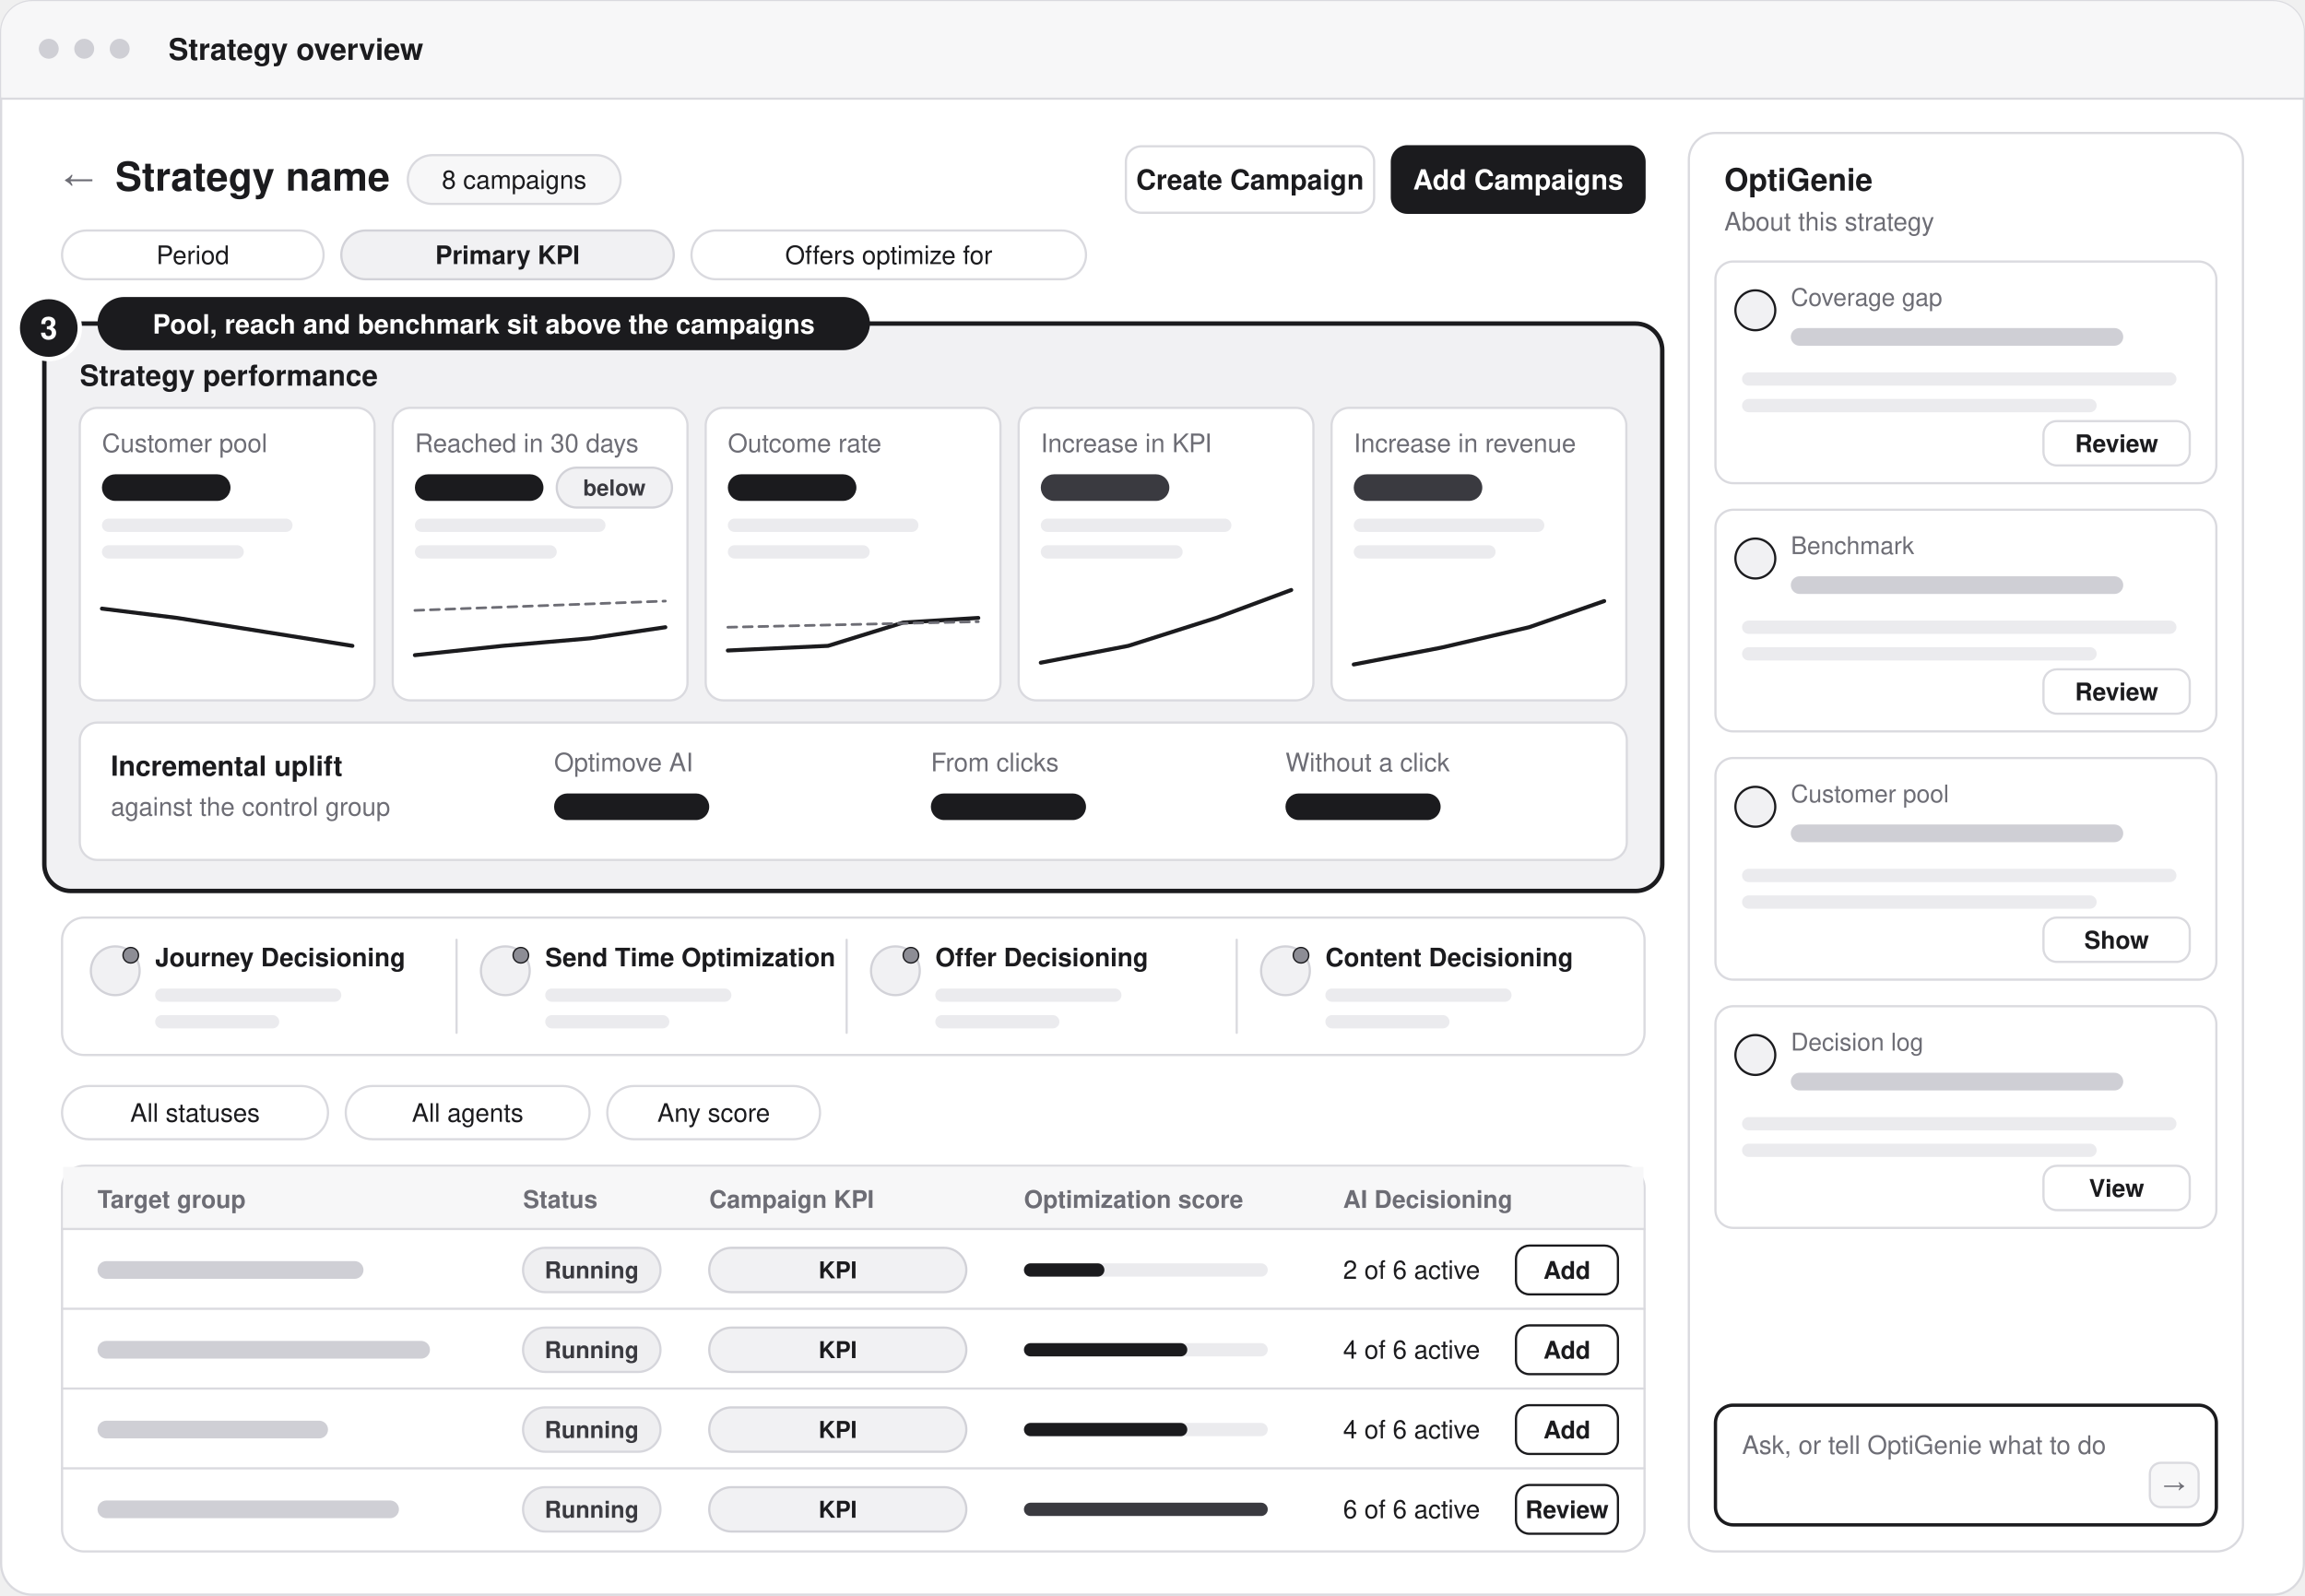
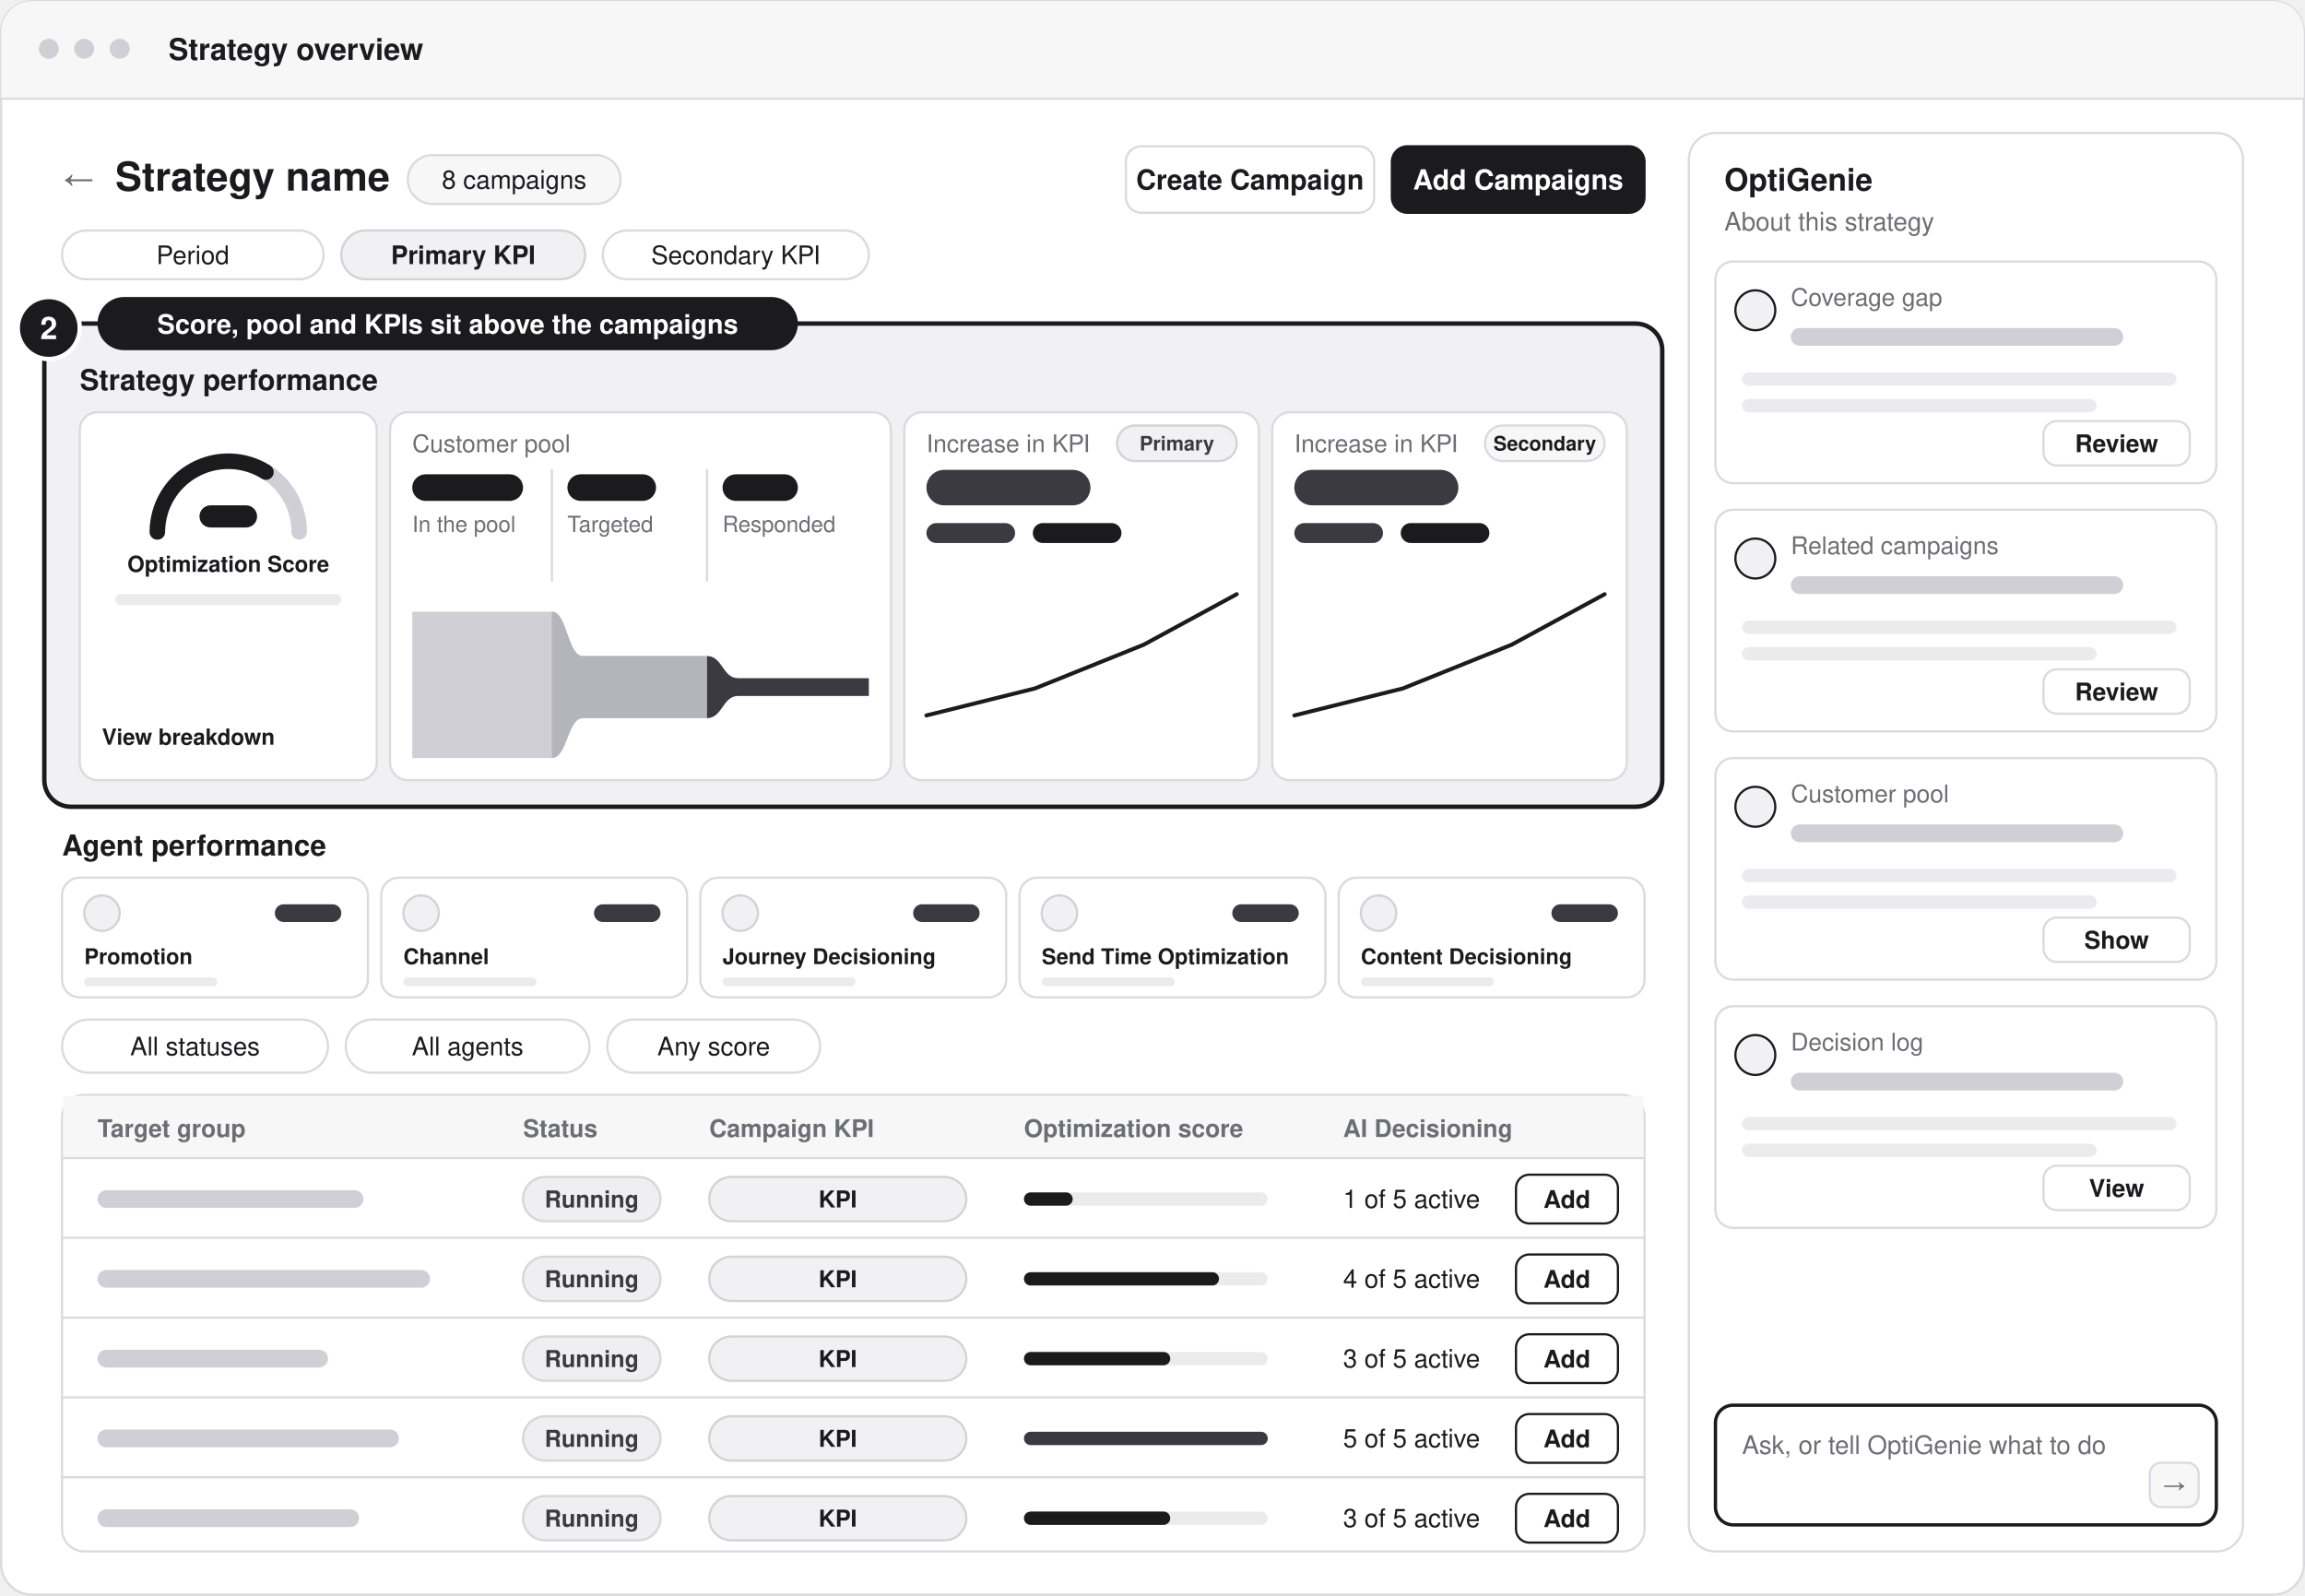
<svg xmlns="http://www.w3.org/2000/svg" width="1040" height="720" viewBox="0 0 1040 720" font-family="'Helvetica Neue', Helvetica, Arial, sans-serif">
  <defs>
    <clipPath id="win">
      <rect x="0.5" y="0.5" width="1039" height="719" rx="14" />
    </clipPath>
  </defs>
  <rect x="0.5" y="0.5" width="1039" height="719" rx="14" fill="#ffffff" stroke="#dadadf" />
  <g clip-path="url(#win)">
    <rect x="0" y="0" width="1040" height="44" fill="#f7f7f8" />
    <path d="M0 44.5L1040 44.5" stroke="#dadadf" stroke-width="1" fill="none" stroke-linecap="round" />
    <circle cx="22" cy="22" r="4.5" fill="#cfcfd5" />
    <circle cx="38" cy="22" r="4.5" fill="#cfcfd5" />
    <circle cx="54" cy="22" r="4.5" fill="#cfcfd5" />
    <text x="76" y="27" font-size="13.5" font-weight="600" fill="#1b1b1e">Strategy overview</text>
    <text x="28" y="86" font-size="15" font-weight="400" fill="#6d6d75">←</text>
    <text x="52" y="86" font-size="18" font-weight="700" fill="#1b1b1e">Strategy name</text>
    <rect x="184" y="70" width="96" height="22" rx="11.0" fill="#f7f7f8" stroke="#dadadf" stroke-width="1" />
    <text x="232.0" y="85.14" font-size="11.5" font-weight="400" fill="#1b1b1e" text-anchor="middle">8 campaigns</text>
    <rect x="508" y="66" width="112" height="30" rx="7" fill="#ffffff" stroke="#dadadf" stroke-width="1" />
    <text x="564.0" y="85.5" font-size="12.5" font-weight="600" fill="#1b1b1e" text-anchor="middle">Create Campaign</text>
    <rect x="628" y="66" width="114" height="30" rx="7" fill="#1b1b1e" stroke="#1b1b1e" stroke-width="1" />
    <text x="685.0" y="85.5" font-size="12.5" font-weight="600" fill="#ffffff" text-anchor="middle">Add Campaigns</text>
    <rect x="28" y="104" width="118" height="22" rx="11.0" fill="#ffffff" stroke="#dadadf" stroke-width="1" />
    <text x="87.0" y="119.14" font-size="11.5" font-weight="400" fill="#1b1b1e" text-anchor="middle">Period</text>
-     <rect x="154" y="104" width="150" height="22" rx="11.0" fill="#f1f1f3" stroke="#d2d2d8" stroke-width="1" />
-     <text x="229.0" y="119.14" font-size="11.5" font-weight="600" fill="#1b1b1e" text-anchor="middle">Primary KPI</text>
-     <rect x="312" y="104" width="178" height="22" rx="11.0" fill="#ffffff" stroke="#dadadf" stroke-width="1" />
-     <text x="401.0" y="119.14" font-size="11.5" font-weight="400" fill="#1b1b1e" text-anchor="middle">Offers optimize for</text>
-     <rect x="20" y="146" width="730" height="256" rx="12" fill="#f1f1f3" stroke="#1b1b1e" stroke-width="2" />
+     <rect x="154" y="104" width="110" height="22" rx="11.0" fill="#f1f1f3" stroke="#d2d2d8" stroke-width="1" />
+     <text x="209.0" y="119.14" font-size="11.5" font-weight="600" fill="#1b1b1e" text-anchor="middle">Primary KPI</text>
+     <rect x="272" y="104" width="120" height="22" rx="11.0" fill="#ffffff" stroke="#dadadf" stroke-width="1" />
+     <text x="332.0" y="119.14" font-size="11.5" font-weight="400" fill="#1b1b1e" text-anchor="middle">Secondary KPI</text>
+     <rect x="20" y="146" width="730" height="218" rx="12" fill="#f1f1f3" stroke="#1b1b1e" stroke-width="2" />
    <circle cx="22" cy="148" r="14" fill="#1b1b1e" stroke="#ffffff" stroke-width="2" />
-     <text x="22" y="153" font-size="14" font-weight="700" fill="#ffffff" text-anchor="middle">3</text>
-     <rect x="44" y="134" width="348.5" height="24" rx="12" fill="#1b1b1e" />
-     <text x="218.25" y="150.5" font-size="12" font-weight="600" fill="#ffffff" text-anchor="middle">Pool, reach and benchmark sit above the campaigns</text>
-     <text x="36" y="174" font-size="13" font-weight="700" fill="#1b1b1e">Strategy performance</text>
-     <rect x="36.0" y="184" width="133" height="132" rx="8" fill="#ffffff" stroke="#dadadf" stroke-width="1" />
-     <text x="46.0" y="204" font-size="11.5" font-weight="400" fill="#6d6d75">Customer pool</text>
-     <rect x="46.0" y="214" width="58" height="12" rx="6.0" fill="#1b1b1e" />
-     <rect x="46.0" y="234" width="86" height="6" rx="3.0" fill="#ebebee" />
-     <rect x="46.0" y="246" width="64" height="6" rx="3.0" fill="#ebebee" />
-     <path d="M46.0 274.6 L79.9 278.8 L119.5 285.1 L159.0 291.4" stroke="#1b1b1e" stroke-width="1.8" fill="none" stroke-linecap="round" stroke-linejoin="round" />
-     <rect x="177.2" y="184" width="133" height="132" rx="8" fill="#ffffff" stroke="#dadadf" stroke-width="1" />
-     <text x="187.2" y="204" font-size="11.5" font-weight="400" fill="#6d6d75">Reached in 30 days</text>
-     <rect x="187.2" y="214" width="58" height="12" rx="6.0" fill="#1b1b1e" />
-     <rect x="187.2" y="234" width="86" height="6" rx="3.0" fill="#ebebee" />
-     <rect x="187.2" y="246" width="64" height="6" rx="3.0" fill="#ebebee" />
-     <path d="M187.2 295.6 L226.8 291.4 L266.3 288.0 L300.2 283.0" stroke="#1b1b1e" stroke-width="1.8" fill="none" stroke-linecap="round" stroke-linejoin="round" />
-     <path d="M187.2 275.4 L300.2 271.2" stroke="#6d6d75" stroke-width="1.2" fill="none" stroke-linecap="round" stroke-linejoin="round" stroke-dasharray="4 3" />
-     <rect x="251.2" y="211" width="52" height="18" rx="9.0" fill="#f1f1f3" stroke="#d2d2d8" stroke-width="1" />
-     <text x="277.2" y="223.6" font-size="10" font-weight="600" fill="#3a3a40" text-anchor="middle">below</text>
-     <rect x="318.4" y="184" width="133" height="132" rx="8" fill="#ffffff" stroke="#dadadf" stroke-width="1" />
-     <text x="328.4" y="204" font-size="11.5" font-weight="400" fill="#6d6d75">Outcome rate</text>
-     <rect x="328.4" y="214" width="58" height="12" rx="6.0" fill="#1b1b1e" />
-     <rect x="328.4" y="234" width="86" height="6" rx="3.0" fill="#ebebee" />
-     <rect x="328.4" y="246" width="64" height="6" rx="3.0" fill="#ebebee" />
-     <path d="M328.4 293.5 L373.6 291.4 L407.5 280.9 L441.4 278.8" stroke="#1b1b1e" stroke-width="1.8" fill="none" stroke-linecap="round" stroke-linejoin="round" />
-     <path d="M328.4 283.0 L441.4 280.5" stroke="#6d6d75" stroke-width="1.2" fill="none" stroke-linecap="round" stroke-linejoin="round" stroke-dasharray="4 3" />
-     <rect x="459.6" y="184" width="133" height="132" rx="8" fill="#ffffff" stroke="#dadadf" stroke-width="1" />
-     <text x="469.6" y="204" font-size="11.5" font-weight="400" fill="#6d6d75">Increase in KPI</text>
-     <rect x="469.6" y="214" width="58" height="12" rx="6.0" fill="#3a3a40" />
-     <rect x="469.6" y="234" width="86" height="6" rx="3.0" fill="#ebebee" />
-     <rect x="469.6" y="246" width="64" height="6" rx="3.0" fill="#ebebee" />
-     <path d="M469.6 299.0 L509.1 291.4 L548.7 278.8 L582.6 266.2" stroke="#1b1b1e" stroke-width="1.8" fill="none" stroke-linecap="round" stroke-linejoin="round" />
-     <rect x="600.8" y="184" width="133" height="132" rx="8" fill="#ffffff" stroke="#dadadf" stroke-width="1" />
-     <text x="610.8" y="204" font-size="11.5" font-weight="400" fill="#6d6d75">Increase in revenue</text>
-     <rect x="610.8" y="214" width="58" height="12" rx="6.0" fill="#3a3a40" />
-     <rect x="610.8" y="234" width="86" height="6" rx="3.0" fill="#ebebee" />
-     <rect x="610.8" y="246" width="64" height="6" rx="3.0" fill="#ebebee" />
-     <path d="M610.8 299.8 L650.3 292.2 L689.9 283.0 L723.8 271.2" stroke="#1b1b1e" stroke-width="1.8" fill="none" stroke-linecap="round" stroke-linejoin="round" />
-     <rect x="36" y="326" width="698" height="62" rx="8" fill="#ffffff" stroke="#dadadf" stroke-width="1" />
-     <text x="50" y="350" font-size="12.5" font-weight="600" fill="#1b1b1e">Incremental uplift</text>
-     <text x="50" y="368" font-size="11.5" font-weight="400" fill="#6d6d75">against the control group</text>
-     <text x="250" y="348" font-size="11.5" font-weight="400" fill="#6d6d75">Optimove AI</text>
-     <rect x="250" y="358" width="70" height="12" rx="6.0" fill="#1b1b1e" />
-     <text x="420" y="348" font-size="11.5" font-weight="400" fill="#6d6d75">From clicks</text>
-     <rect x="420" y="358" width="70" height="12" rx="6.0" fill="#1b1b1e" />
-     <text x="580" y="348" font-size="11.5" font-weight="400" fill="#6d6d75">Without a click</text>
-     <rect x="580" y="358" width="70" height="12" rx="6.0" fill="#1b1b1e" />
-     <rect x="28" y="414" width="714" height="62" rx="10" fill="#ffffff" stroke="#dadadf" stroke-width="1" />
-     <circle cx="52" cy="438" r="11" fill="#f1f1f3" stroke="#d2d2d8" />
-     <circle cx="59" cy="431" r="3.5" fill="#8d8d95" stroke="#1b1b1e" stroke-width=".6" />
-     <text x="70" y="436" font-size="11.5" font-weight="600" fill="#1b1b1e">Journey Decisioning</text>
-     <rect x="70" y="446" width="84" height="6" rx="3.0" fill="#ebebee" />
-     <rect x="70" y="458" width="56" height="6" rx="3.0" fill="#ebebee" />
-     <circle cx="228" cy="438" r="11" fill="#f1f1f3" stroke="#d2d2d8" />
-     <circle cx="235" cy="431" r="3.5" fill="#8d8d95" stroke="#1b1b1e" stroke-width=".6" />
-     <text x="246" y="436" font-size="11.5" font-weight="600" fill="#1b1b1e">Send Time Optimization</text>
-     <rect x="246" y="446" width="84" height="6" rx="3.0" fill="#ebebee" />
-     <rect x="246" y="458" width="56" height="6" rx="3.0" fill="#ebebee" />
-     <path d="M206 424L206 466" stroke="#dadadf" stroke-width="1" fill="none" stroke-linecap="round" />
-     <circle cx="404" cy="438" r="11" fill="#f1f1f3" stroke="#d2d2d8" />
-     <circle cx="411" cy="431" r="3.5" fill="#8d8d95" stroke="#1b1b1e" stroke-width=".6" />
-     <text x="422" y="436" font-size="11.5" font-weight="600" fill="#1b1b1e">Offer Decisioning</text>
-     <rect x="422" y="446" width="84" height="6" rx="3.0" fill="#ebebee" />
-     <rect x="422" y="458" width="56" height="6" rx="3.0" fill="#ebebee" />
-     <path d="M382 424L382 466" stroke="#dadadf" stroke-width="1" fill="none" stroke-linecap="round" />
-     <circle cx="580" cy="438" r="11" fill="#f1f1f3" stroke="#d2d2d8" />
-     <circle cx="587" cy="431" r="3.5" fill="#8d8d95" stroke="#1b1b1e" stroke-width=".6" />
-     <text x="598" y="436" font-size="11.5" font-weight="600" fill="#1b1b1e">Content Decisioning</text>
-     <rect x="598" y="446" width="84" height="6" rx="3.0" fill="#ebebee" />
-     <rect x="598" y="458" width="56" height="6" rx="3.0" fill="#ebebee" />
-     <path d="M558 424L558 466" stroke="#dadadf" stroke-width="1" fill="none" stroke-linecap="round" />
-     <rect x="28" y="490" width="120" height="24" rx="12.0" fill="#ffffff" stroke="#dadadf" stroke-width="1" />
-     <text x="88.0" y="506.14" font-size="11.5" font-weight="400" fill="#1b1b1e" text-anchor="middle">All statuses</text>
-     <rect x="156" y="490" width="110" height="24" rx="12.0" fill="#ffffff" stroke="#dadadf" stroke-width="1" />
-     <text x="211.0" y="506.14" font-size="11.5" font-weight="400" fill="#1b1b1e" text-anchor="middle">All agents</text>
-     <rect x="274" y="490" width="96" height="24" rx="12.0" fill="#ffffff" stroke="#dadadf" stroke-width="1" />
-     <text x="322.0" y="506.14" font-size="11.5" font-weight="400" fill="#1b1b1e" text-anchor="middle">Any score</text>
-     <rect x="28" y="526" width="714" height="174" rx="10" fill="#ffffff" stroke="#dadadf" stroke-width="1" />
-     <rect x="28.5" y="526.5" width="713" height="28" rx="0" fill="#f7f7f8" />
-     <text x="44" y="545" font-size="11" font-weight="600" fill="#6d6d75">Target group</text>
-     <text x="236" y="545" font-size="11" font-weight="600" fill="#6d6d75">Status</text>
-     <text x="320" y="545" font-size="11" font-weight="600" fill="#6d6d75">Campaign KPI</text>
-     <text x="462" y="545" font-size="11" font-weight="600" fill="#6d6d75">Optimization score</text>
-     <text x="606" y="545" font-size="11" font-weight="600" fill="#6d6d75">AI Decisioning</text>
-     <path d="M28 554.5L742 554.5" stroke="#dadadf" stroke-width="1" fill="none" stroke-linecap="round" />
-     <rect x="44" y="569" width="120" height="8" rx="4.0" fill="#cfcfd5" />
-     <rect x="236" y="563" width="62" height="20" rx="10.0" fill="#efeff1" stroke="#d6d6dc" stroke-width="1" />
-     <text x="267.0" y="576.78" font-size="10.5" font-weight="600" fill="#3a3a40" text-anchor="middle">Running</text>
-     <rect x="320" y="563" width="116" height="20" rx="10.0" fill="#f1f1f3" stroke="#d2d2d8" stroke-width="1" />
-     <text x="378.0" y="576.78" font-size="10.5" font-weight="600" fill="#1b1b1e" text-anchor="middle">KPI</text>
-     <rect x="462" y="570" width="110" height="6" rx="3.0" fill="#ebebee" />
-     <rect x="462" y="570" width="36.3" height="6" rx="3.0" fill="#1b1b1e" />
-     <text x="606" y="577" font-size="11.5" font-weight="400" fill="#1b1b1e">2 of 6 active</text>
-     <rect x="684" y="562" width="46" height="22" rx="6" fill="#ffffff" stroke="#1b1b1e" stroke-width="1" />
-     <text x="707" y="577" font-size="11" font-weight="600" fill="#1b1b1e" text-anchor="middle">Add</text>
-     <path d="M28 590.5L742 590.5" stroke="#dadadf" stroke-width="1" fill="none" stroke-linecap="round" />
-     <rect x="44" y="605" width="150" height="8" rx="4.0" fill="#cfcfd5" />
-     <rect x="236" y="599" width="62" height="20" rx="10.0" fill="#efeff1" stroke="#d6d6dc" stroke-width="1" />
-     <text x="267.0" y="612.78" font-size="10.5" font-weight="600" fill="#3a3a40" text-anchor="middle">Running</text>
-     <rect x="320" y="599" width="116" height="20" rx="10.0" fill="#f1f1f3" stroke="#d2d2d8" stroke-width="1" />
-     <text x="378.0" y="612.78" font-size="10.5" font-weight="600" fill="#1b1b1e" text-anchor="middle">KPI</text>
-     <rect x="462" y="606" width="110" height="6" rx="3.0" fill="#ebebee" />
-     <rect x="462" y="606" width="73.7" height="6" rx="3.0" fill="#1b1b1e" />
-     <text x="606" y="613" font-size="11.5" font-weight="400" fill="#1b1b1e">4 of 6 active</text>
-     <rect x="684" y="598" width="46" height="22" rx="6" fill="#ffffff" stroke="#1b1b1e" stroke-width="1" />
-     <text x="707" y="613" font-size="11" font-weight="600" fill="#1b1b1e" text-anchor="middle">Add</text>
-     <path d="M28 626.5L742 626.5" stroke="#dadadf" stroke-width="1" fill="none" stroke-linecap="round" />
-     <rect x="44" y="641" width="104" height="8" rx="4.0" fill="#cfcfd5" />
-     <rect x="236" y="635" width="62" height="20" rx="10.0" fill="#efeff1" stroke="#d6d6dc" stroke-width="1" />
-     <text x="267.0" y="648.78" font-size="10.5" font-weight="600" fill="#3a3a40" text-anchor="middle">Running</text>
-     <rect x="320" y="635" width="116" height="20" rx="10.0" fill="#f1f1f3" stroke="#d2d2d8" stroke-width="1" />
-     <text x="378.0" y="648.78" font-size="10.5" font-weight="600" fill="#1b1b1e" text-anchor="middle">KPI</text>
-     <rect x="462" y="642" width="110" height="6" rx="3.0" fill="#ebebee" />
-     <rect x="462" y="642" width="73.7" height="6" rx="3.0" fill="#1b1b1e" />
-     <text x="606" y="649" font-size="11.5" font-weight="400" fill="#1b1b1e">4 of 6 active</text>
-     <rect x="684" y="634" width="46" height="22" rx="6" fill="#ffffff" stroke="#1b1b1e" stroke-width="1" />
-     <text x="707" y="649" font-size="11" font-weight="600" fill="#1b1b1e" text-anchor="middle">Add</text>
-     <path d="M28 662.5L742 662.5" stroke="#dadadf" stroke-width="1" fill="none" stroke-linecap="round" />
-     <rect x="44" y="677" width="136" height="8" rx="4.0" fill="#cfcfd5" />
-     <rect x="236" y="671" width="62" height="20" rx="10.0" fill="#efeff1" stroke="#d6d6dc" stroke-width="1" />
-     <text x="267.0" y="684.78" font-size="10.5" font-weight="600" fill="#3a3a40" text-anchor="middle">Running</text>
-     <rect x="320" y="671" width="116" height="20" rx="10.0" fill="#f1f1f3" stroke="#d2d2d8" stroke-width="1" />
-     <text x="378.0" y="684.78" font-size="10.5" font-weight="600" fill="#1b1b1e" text-anchor="middle">KPI</text>
-     <rect x="462" y="678" width="110" height="6" rx="3.0" fill="#ebebee" />
-     <rect x="462" y="678" width="110" height="6" rx="3.0" fill="#3a3a40" />
-     <text x="606" y="685" font-size="11.5" font-weight="400" fill="#1b1b1e">6 of 6 active</text>
-     <rect x="684" y="670" width="46" height="22" rx="6" fill="#ffffff" stroke="#1b1b1e" stroke-width="1" />
-     <text x="707" y="685" font-size="11" font-weight="600" fill="#1b1b1e" text-anchor="middle">Review</text>
+     <text x="22" y="153" font-size="14" font-weight="700" fill="#ffffff" text-anchor="middle">2</text>
+     <rect x="44" y="134" width="316.0" height="24" rx="12" fill="#1b1b1e" />
+     <text x="202.0" y="150.5" font-size="12" font-weight="600" fill="#ffffff" text-anchor="middle">Score, pool and KPIs sit above the campaigns</text>
+     <text x="36" y="176" font-size="13" font-weight="700" fill="#1b1b1e">Strategy performance</text>
+     <rect x="36" y="186" width="134" height="166" rx="8" fill="#ffffff" stroke="#dadadf" stroke-width="1" />
+     <path d="M71 240a32 32 0 0 1 64 0" fill="none" stroke="#cfcfd5" stroke-width="7" stroke-linecap="round" />
+     <path d="M71 240a32 32 0 0 1 49-27" fill="none" stroke="#1b1b1e" stroke-width="7" stroke-linecap="round" />
+     <rect x="90" y="228" width="26" height="10" rx="5.0" fill="#1b1b1e" />
+     <text x="103" y="258" font-size="10" font-weight="600" fill="#1b1b1e" text-anchor="middle">Optimization Score</text>
+     <rect x="52" y="268" width="102" height="5" rx="2.5" fill="#ebebee" />
+     <text x="46" y="336" font-size="10" font-weight="600" fill="#1b1b1e">View breakdown</text>
+     <rect x="176" y="186" width="226" height="166" rx="8" fill="#ffffff" stroke="#dadadf" stroke-width="1" />
+     <text x="186" y="204" font-size="11" font-weight="400" fill="#6d6d75">Customer pool</text>
+     <rect x="186" y="214" width="50" height="12" rx="6.0" fill="#1b1b1e" />
+     <text x="186" y="240" font-size="10" font-weight="400" fill="#6d6d75">In the pool</text>
+     <rect x="256" y="214" width="40" height="12" rx="6.0" fill="#1b1b1e" />
+     <text x="256" y="240" font-size="10" font-weight="400" fill="#6d6d75">Targeted</text>
+     <path d="M249 212L249 262" stroke="#dadadf" stroke-width="1" fill="none" stroke-linecap="round" />
+     <rect x="326" y="214" width="34" height="12" rx="6.0" fill="#1b1b1e" />
+     <text x="326" y="240" font-size="10" font-weight="400" fill="#6d6d75">Responded</text>
+     <path d="M319 212L319 262" stroke="#dadadf" stroke-width="1" fill="none" stroke-linecap="round" />
+     <path d="M186 276H249C256 276 256 296 263 296H319C326 296 326 306 333 306H392V314H333C326 314 326 324 319 324H263C256 324 256 342 249 342H186Z" fill="#cfcfd5" />
+     <path d="M249 276C256 276 256 296 263 296H319V324H263C256 324 256 342 249 342Z" fill="#b4b4bb" />
+     <path d="M319 296C326 296 326 306 333 306H392V314H333C326 314 326 324 319 324Z" fill="#3a3a40" />
+     <rect x="408" y="186" width="160" height="166" rx="8" fill="#ffffff" stroke="#dadadf" stroke-width="1" />
+     <text x="418" y="204" font-size="11" font-weight="400" fill="#6d6d75">Increase in KPI</text>
+     <rect x="418" y="212" width="74" height="16" rx="8.0" fill="#3a3a40" />
+     <rect x="418" y="236" width="40" height="9" rx="4.5" fill="#3a3a40" />
+     <rect x="466" y="236" width="40" height="9" rx="4.5" fill="#1b1b1e" />
+     <rect x="504" y="192" width="54" height="16" rx="8.0" fill="#f1f1f3" stroke="#d2d2d8" stroke-width="1" />
+     <text x="531.0" y="203.24" font-size="9" font-weight="600" fill="#3a3a40" text-anchor="middle">Primary</text>
+     <path d="M418.0 322.8 L467.0 310.6 L516.0 290.9 L558.0 268.1" stroke="#1b1b1e" stroke-width="1.8" fill="none" stroke-linecap="round" stroke-linejoin="round" />
+     <rect x="574" y="186" width="160" height="166" rx="8" fill="#ffffff" stroke="#dadadf" stroke-width="1" />
+     <text x="584" y="204" font-size="11" font-weight="400" fill="#6d6d75">Increase in KPI</text>
+     <rect x="584" y="212" width="74" height="16" rx="8.0" fill="#3a3a40" />
+     <rect x="584" y="236" width="40" height="9" rx="4.5" fill="#3a3a40" />
+     <rect x="632" y="236" width="40" height="9" rx="4.5" fill="#1b1b1e" />
+     <rect x="670" y="192" width="54" height="16" rx="8.0" fill="#f7f7f8" stroke="#dadadf" stroke-width="1" />
+     <text x="697.0" y="203.24" font-size="9" font-weight="600" fill="#1b1b1e" text-anchor="middle">Secondary</text>
+     <path d="M584.0 322.8 L633.0 310.6 L682.0 290.9 L724.0 268.1" stroke="#1b1b1e" stroke-width="1.8" fill="none" stroke-linecap="round" stroke-linejoin="round" />
+     <text x="28" y="386" font-size="13" font-weight="700" fill="#1b1b1e">Agent performance</text>
+     <rect x="28" y="396" width="138" height="54" rx="8" fill="#ffffff" stroke="#dadadf" stroke-width="1" />
+     <circle cx="46" cy="412" r="8" fill="#f1f1f3" stroke="#d2d2d8" />
+     <text x="38" y="435" font-size="9.8" font-weight="600" fill="#1b1b1e">Promotion</text>
+     <rect x="38" y="441" width="60" height="4" rx="2.0" fill="#ebebee" />
+     <rect x="124" y="408" width="30" height="8" rx="4.0" fill="#3a3a40" />
+     <rect x="172" y="396" width="138" height="54" rx="8" fill="#ffffff" stroke="#dadadf" stroke-width="1" />
+     <circle cx="190" cy="412" r="8" fill="#f1f1f3" stroke="#d2d2d8" />
+     <text x="182" y="435" font-size="9.8" font-weight="600" fill="#1b1b1e">Channel</text>
+     <rect x="182" y="441" width="60" height="4" rx="2.0" fill="#ebebee" />
+     <rect x="268" y="408" width="30" height="8" rx="4.0" fill="#3a3a40" />
+     <rect x="316" y="396" width="138" height="54" rx="8" fill="#ffffff" stroke="#dadadf" stroke-width="1" />
+     <circle cx="334" cy="412" r="8" fill="#f1f1f3" stroke="#d2d2d8" />
+     <text x="326" y="435" font-size="9.8" font-weight="600" fill="#1b1b1e">Journey Decisioning</text>
+     <rect x="326" y="441" width="60" height="4" rx="2.0" fill="#ebebee" />
+     <rect x="412" y="408" width="30" height="8" rx="4.0" fill="#3a3a40" />
+     <rect x="460" y="396" width="138" height="54" rx="8" fill="#ffffff" stroke="#dadadf" stroke-width="1" />
+     <circle cx="478" cy="412" r="8" fill="#f1f1f3" stroke="#d2d2d8" />
+     <text x="470" y="435" font-size="9.8" font-weight="600" fill="#1b1b1e">Send Time Optimization</text>
+     <rect x="470" y="441" width="60" height="4" rx="2.0" fill="#ebebee" />
+     <rect x="556" y="408" width="30" height="8" rx="4.0" fill="#3a3a40" />
+     <rect x="604" y="396" width="138" height="54" rx="8" fill="#ffffff" stroke="#dadadf" stroke-width="1" />
+     <circle cx="622" cy="412" r="8" fill="#f1f1f3" stroke="#d2d2d8" />
+     <text x="614" y="435" font-size="9.8" font-weight="600" fill="#1b1b1e">Content Decisioning</text>
+     <rect x="614" y="441" width="60" height="4" rx="2.0" fill="#ebebee" />
+     <rect x="700" y="408" width="30" height="8" rx="4.0" fill="#3a3a40" />
+     <rect x="28" y="460" width="120" height="24" rx="12.0" fill="#ffffff" stroke="#dadadf" stroke-width="1" />
+     <text x="88.0" y="476.14" font-size="11.5" font-weight="400" fill="#1b1b1e" text-anchor="middle">All statuses</text>
+     <rect x="156" y="460" width="110" height="24" rx="12.0" fill="#ffffff" stroke="#dadadf" stroke-width="1" />
+     <text x="211.0" y="476.14" font-size="11.5" font-weight="400" fill="#1b1b1e" text-anchor="middle">All agents</text>
+     <rect x="274" y="460" width="96" height="24" rx="12.0" fill="#ffffff" stroke="#dadadf" stroke-width="1" />
+     <text x="322.0" y="476.14" font-size="11.5" font-weight="400" fill="#1b1b1e" text-anchor="middle">Any score</text>
+     <rect x="28" y="494" width="714" height="206" rx="10" fill="#ffffff" stroke="#dadadf" stroke-width="1" />
+     <rect x="28.5" y="494.5" width="713" height="28" rx="0" fill="#f7f7f8" />
+     <text x="44" y="513" font-size="11" font-weight="600" fill="#6d6d75">Target group</text>
+     <text x="236" y="513" font-size="11" font-weight="600" fill="#6d6d75">Status</text>
+     <text x="320" y="513" font-size="11" font-weight="600" fill="#6d6d75">Campaign KPI</text>
+     <text x="462" y="513" font-size="11" font-weight="600" fill="#6d6d75">Optimization score</text>
+     <text x="606" y="513" font-size="11" font-weight="600" fill="#6d6d75">AI Decisioning</text>
+     <path d="M28 522.5L742 522.5" stroke="#dadadf" stroke-width="1" fill="none" stroke-linecap="round" />
+     <rect x="44" y="537" width="120" height="8" rx="4.0" fill="#cfcfd5" />
+     <rect x="236" y="531" width="62" height="20" rx="10.0" fill="#efeff1" stroke="#d6d6dc" stroke-width="1" />
+     <text x="267.0" y="544.78" font-size="10.5" font-weight="600" fill="#3a3a40" text-anchor="middle">Running</text>
+     <rect x="320" y="531" width="116" height="20" rx="10.0" fill="#f1f1f3" stroke="#d2d2d8" stroke-width="1" />
+     <text x="378.0" y="544.78" font-size="10.5" font-weight="600" fill="#1b1b1e" text-anchor="middle">KPI</text>
+     <rect x="462" y="538" width="110" height="6" rx="3.0" fill="#ebebee" />
+     <rect x="462" y="538" width="22.0" height="6" rx="3.0" fill="#1b1b1e" />
+     <text x="606" y="545" font-size="11.5" font-weight="400" fill="#1b1b1e">1 of 5 active</text>
+     <rect x="684" y="530" width="46" height="22" rx="6" fill="#ffffff" stroke="#1b1b1e" stroke-width="1" />
+     <text x="707" y="545" font-size="11" font-weight="600" fill="#1b1b1e" text-anchor="middle">Add</text>
+     <path d="M28 558.5L742 558.5" stroke="#dadadf" stroke-width="1" fill="none" stroke-linecap="round" />
+     <rect x="44" y="573" width="150" height="8" rx="4.0" fill="#cfcfd5" />
+     <rect x="236" y="567" width="62" height="20" rx="10.0" fill="#efeff1" stroke="#d6d6dc" stroke-width="1" />
+     <text x="267.0" y="580.78" font-size="10.5" font-weight="600" fill="#3a3a40" text-anchor="middle">Running</text>
+     <rect x="320" y="567" width="116" height="20" rx="10.0" fill="#f1f1f3" stroke="#d2d2d8" stroke-width="1" />
+     <text x="378.0" y="580.78" font-size="10.5" font-weight="600" fill="#1b1b1e" text-anchor="middle">KPI</text>
+     <rect x="462" y="574" width="110" height="6" rx="3.0" fill="#ebebee" />
+     <rect x="462" y="574" width="88.0" height="6" rx="3.0" fill="#1b1b1e" />
+     <text x="606" y="581" font-size="11.5" font-weight="400" fill="#1b1b1e">4 of 5 active</text>
+     <rect x="684" y="566" width="46" height="22" rx="6" fill="#ffffff" stroke="#1b1b1e" stroke-width="1" />
+     <text x="707" y="581" font-size="11" font-weight="600" fill="#1b1b1e" text-anchor="middle">Add</text>
+     <path d="M28 594.5L742 594.5" stroke="#dadadf" stroke-width="1" fill="none" stroke-linecap="round" />
+     <rect x="44" y="609" width="104" height="8" rx="4.0" fill="#cfcfd5" />
+     <rect x="236" y="603" width="62" height="20" rx="10.0" fill="#efeff1" stroke="#d6d6dc" stroke-width="1" />
+     <text x="267.0" y="616.78" font-size="10.5" font-weight="600" fill="#3a3a40" text-anchor="middle">Running</text>
+     <rect x="320" y="603" width="116" height="20" rx="10.0" fill="#f1f1f3" stroke="#d2d2d8" stroke-width="1" />
+     <text x="378.0" y="616.78" font-size="10.5" font-weight="600" fill="#1b1b1e" text-anchor="middle">KPI</text>
+     <rect x="462" y="610" width="110" height="6" rx="3.0" fill="#ebebee" />
+     <rect x="462" y="610" width="66.0" height="6" rx="3.0" fill="#1b1b1e" />
+     <text x="606" y="617" font-size="11.5" font-weight="400" fill="#1b1b1e">3 of 5 active</text>
+     <rect x="684" y="602" width="46" height="22" rx="6" fill="#ffffff" stroke="#1b1b1e" stroke-width="1" />
+     <text x="707" y="617" font-size="11" font-weight="600" fill="#1b1b1e" text-anchor="middle">Add</text>
+     <path d="M28 630.5L742 630.5" stroke="#dadadf" stroke-width="1" fill="none" stroke-linecap="round" />
+     <rect x="44" y="645" width="136" height="8" rx="4.0" fill="#cfcfd5" />
+     <rect x="236" y="639" width="62" height="20" rx="10.0" fill="#efeff1" stroke="#d6d6dc" stroke-width="1" />
+     <text x="267.0" y="652.78" font-size="10.5" font-weight="600" fill="#3a3a40" text-anchor="middle">Running</text>
+     <rect x="320" y="639" width="116" height="20" rx="10.0" fill="#f1f1f3" stroke="#d2d2d8" stroke-width="1" />
+     <text x="378.0" y="652.78" font-size="10.5" font-weight="600" fill="#1b1b1e" text-anchor="middle">KPI</text>
+     <rect x="462" y="646" width="110" height="6" rx="3.0" fill="#ebebee" />
+     <rect x="462" y="646" width="110" height="6" rx="3.0" fill="#3a3a40" />
+     <text x="606" y="653" font-size="11.5" font-weight="400" fill="#1b1b1e">5 of 5 active</text>
+     <rect x="684" y="638" width="46" height="22" rx="6" fill="#ffffff" stroke="#1b1b1e" stroke-width="1" />
+     <text x="707" y="653" font-size="11" font-weight="600" fill="#1b1b1e" text-anchor="middle">Add</text>
+     <path d="M28 666.5L742 666.5" stroke="#dadadf" stroke-width="1" fill="none" stroke-linecap="round" />
+     <rect x="44" y="681" width="118" height="8" rx="4.0" fill="#cfcfd5" />
+     <rect x="236" y="675" width="62" height="20" rx="10.0" fill="#efeff1" stroke="#d6d6dc" stroke-width="1" />
+     <text x="267.0" y="688.78" font-size="10.5" font-weight="600" fill="#3a3a40" text-anchor="middle">Running</text>
+     <rect x="320" y="675" width="116" height="20" rx="10.0" fill="#f1f1f3" stroke="#d2d2d8" stroke-width="1" />
+     <text x="378.0" y="688.78" font-size="10.5" font-weight="600" fill="#1b1b1e" text-anchor="middle">KPI</text>
+     <rect x="462" y="682" width="110" height="6" rx="3.0" fill="#ebebee" />
+     <rect x="462" y="682" width="66.0" height="6" rx="3.0" fill="#1b1b1e" />
+     <text x="606" y="689" font-size="11.5" font-weight="400" fill="#1b1b1e">3 of 5 active</text>
+     <rect x="684" y="674" width="46" height="22" rx="6" fill="#ffffff" stroke="#1b1b1e" stroke-width="1" />
+     <text x="707" y="689" font-size="11" font-weight="600" fill="#1b1b1e" text-anchor="middle">Add</text>
    <rect x="762" y="60" width="250" height="640" rx="12" fill="#ffffff" stroke="#dadadf" stroke-width="1" />
    <text x="778" y="86" font-size="14" font-weight="700" fill="#1b1b1e">OptiGenie</text>
    <text x="778" y="104" font-size="11.5" font-weight="400" fill="#6d6d75">About this strategy</text>
    <rect x="774" y="118" width="226" height="100" rx="8" fill="#ffffff" stroke="#dadadf" stroke-width="1" />
    <circle cx="792" cy="140" r="9" fill="#f1f1f3" stroke="#1b1b1e" stroke-width="1" />
    <text x="808" y="138" font-size="11" font-weight="400" fill="#6d6d75">Coverage gap</text>
    <rect x="808" y="148" width="150" height="8" rx="4.0" fill="#cfcfd5" />
    <rect x="786" y="168" width="196" height="6" rx="3.0" fill="#ebebee" />
    <rect x="786" y="180" width="160" height="6" rx="3.0" fill="#ebebee" />
    <rect x="922" y="190" width="66" height="20" rx="6" fill="#ffffff" stroke="#dadadf" stroke-width="1" />
    <text x="955" y="204" font-size="11" font-weight="600" fill="#1b1b1e" text-anchor="middle">Review</text>
    <rect x="774" y="230" width="226" height="100" rx="8" fill="#ffffff" stroke="#dadadf" stroke-width="1" />
    <circle cx="792" cy="252" r="9" fill="#f1f1f3" stroke="#1b1b1e" stroke-width="1" />
-     <text x="808" y="250" font-size="11" font-weight="400" fill="#6d6d75">Benchmark</text>
+     <text x="808" y="250" font-size="11" font-weight="400" fill="#6d6d75">Related campaigns</text>
    <rect x="808" y="260" width="150" height="8" rx="4.0" fill="#cfcfd5" />
    <rect x="786" y="280" width="196" height="6" rx="3.0" fill="#ebebee" />
    <rect x="786" y="292" width="160" height="6" rx="3.0" fill="#ebebee" />
    <rect x="922" y="302" width="66" height="20" rx="6" fill="#ffffff" stroke="#dadadf" stroke-width="1" />
    <text x="955" y="316" font-size="11" font-weight="600" fill="#1b1b1e" text-anchor="middle">Review</text>
    <rect x="774" y="342" width="226" height="100" rx="8" fill="#ffffff" stroke="#dadadf" stroke-width="1" />
    <circle cx="792" cy="364" r="9" fill="#f1f1f3" stroke="#1b1b1e" stroke-width="1" />
    <text x="808" y="362" font-size="11" font-weight="400" fill="#6d6d75">Customer pool</text>
    <rect x="808" y="372" width="150" height="8" rx="4.0" fill="#cfcfd5" />
    <rect x="786" y="392" width="196" height="6" rx="3.0" fill="#ebebee" />
    <rect x="786" y="404" width="160" height="6" rx="3.0" fill="#ebebee" />
    <rect x="922" y="414" width="66" height="20" rx="6" fill="#ffffff" stroke="#dadadf" stroke-width="1" />
    <text x="955" y="428" font-size="11" font-weight="600" fill="#1b1b1e" text-anchor="middle">Show</text>
    <rect x="774" y="454" width="226" height="100" rx="8" fill="#ffffff" stroke="#dadadf" stroke-width="1" />
    <circle cx="792" cy="476" r="9" fill="#f1f1f3" stroke="#1b1b1e" stroke-width="1" />
    <text x="808" y="474" font-size="11" font-weight="400" fill="#6d6d75">Decision log</text>
    <rect x="808" y="484" width="150" height="8" rx="4.0" fill="#cfcfd5" />
    <rect x="786" y="504" width="196" height="6" rx="3.0" fill="#ebebee" />
    <rect x="786" y="516" width="160" height="6" rx="3.0" fill="#ebebee" />
    <rect x="922" y="526" width="66" height="20" rx="6" fill="#ffffff" stroke="#dadadf" stroke-width="1" />
    <text x="955" y="540" font-size="11" font-weight="600" fill="#1b1b1e" text-anchor="middle">View</text>
    <rect x="774" y="634" width="226" height="54" rx="8" fill="#ffffff" stroke="#1b1b1e" stroke-width="1.5" />
    <text x="786" y="656" font-size="11.5" font-weight="400" fill="#6d6d75">Ask, or tell OptiGenie what to do</text>
    <rect x="970" y="660" width="22" height="20" rx="5" fill="#f7f7f8" stroke="#dadadf" stroke-width="1" />
    <text x="981" y="674" font-size="11" font-weight="600" fill="#6d6d75" text-anchor="middle">→</text>
  </g>
</svg>
